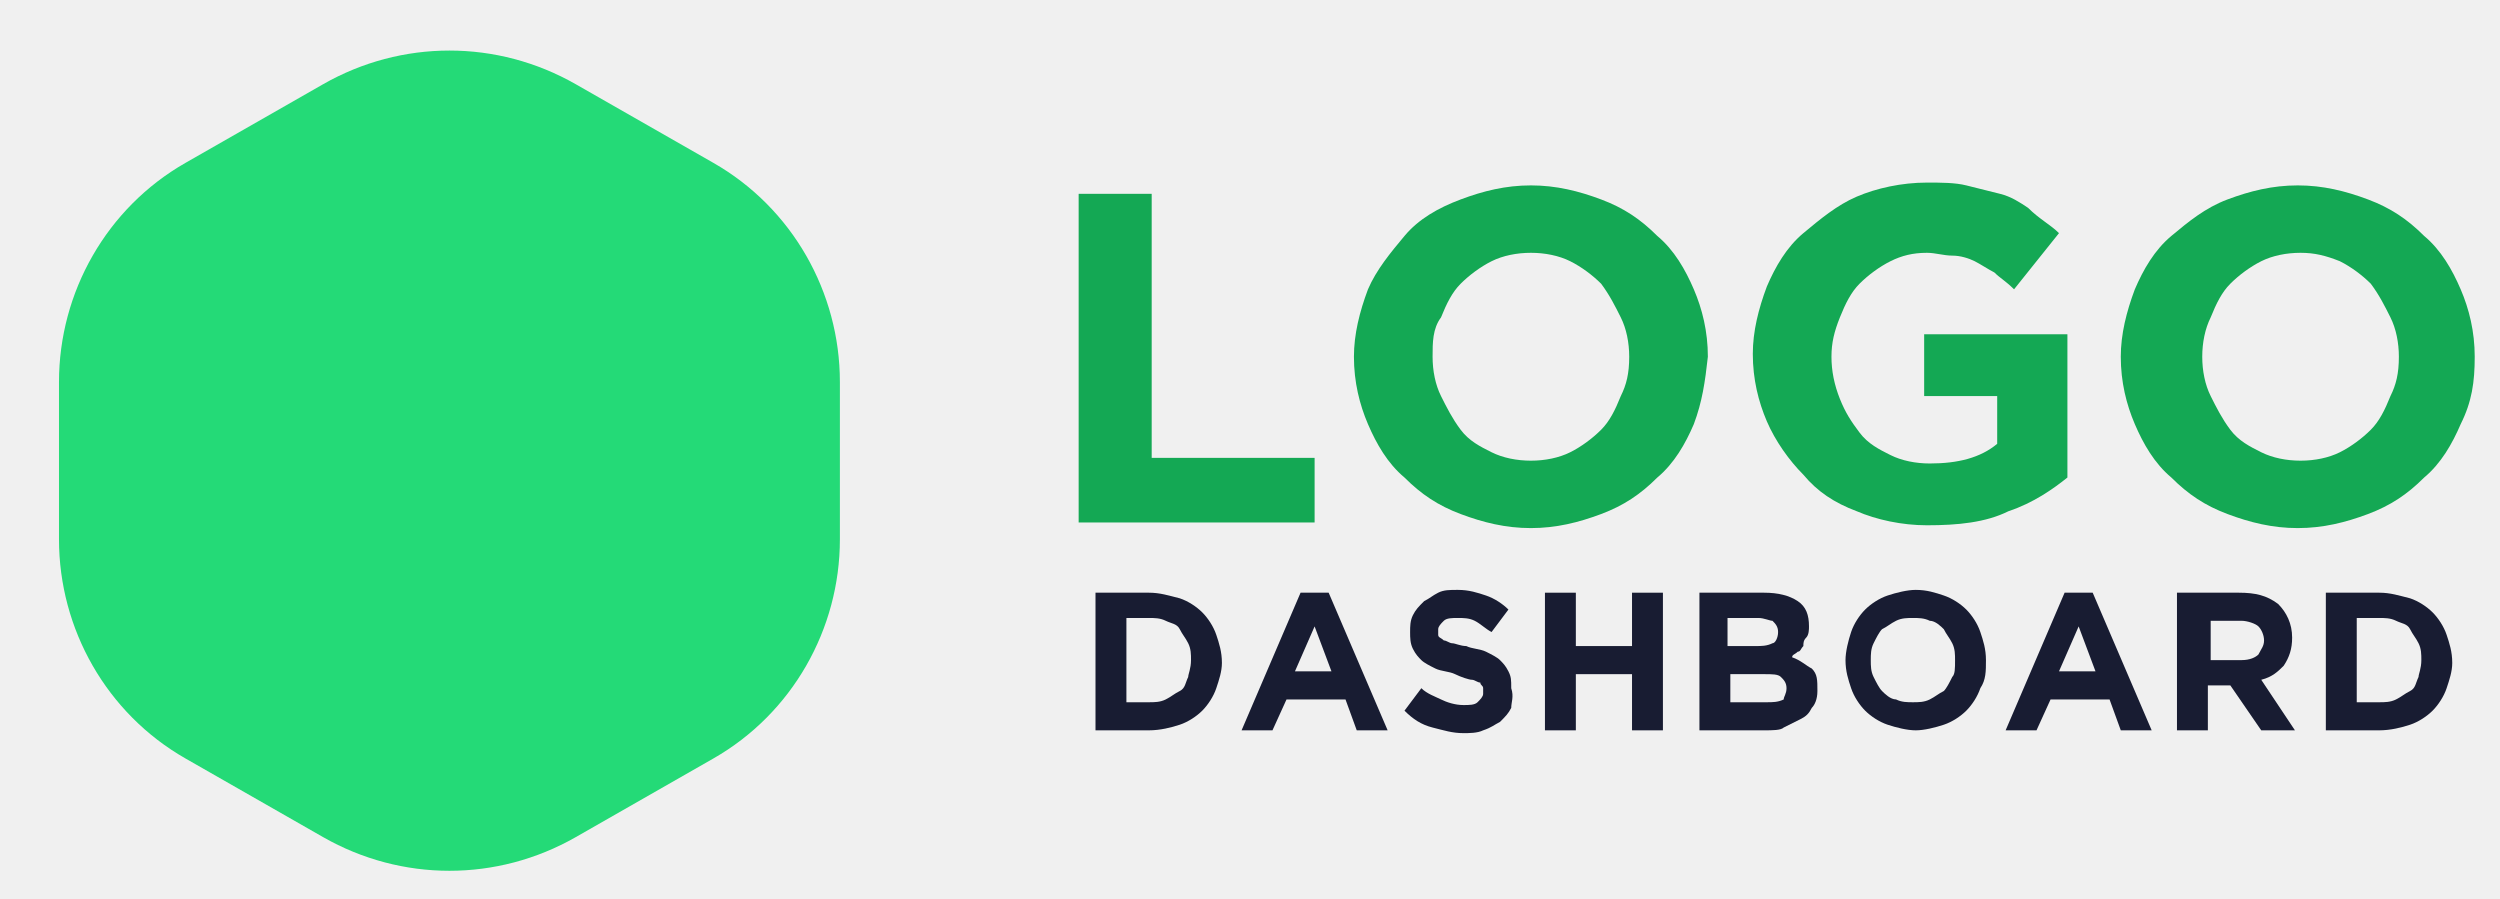
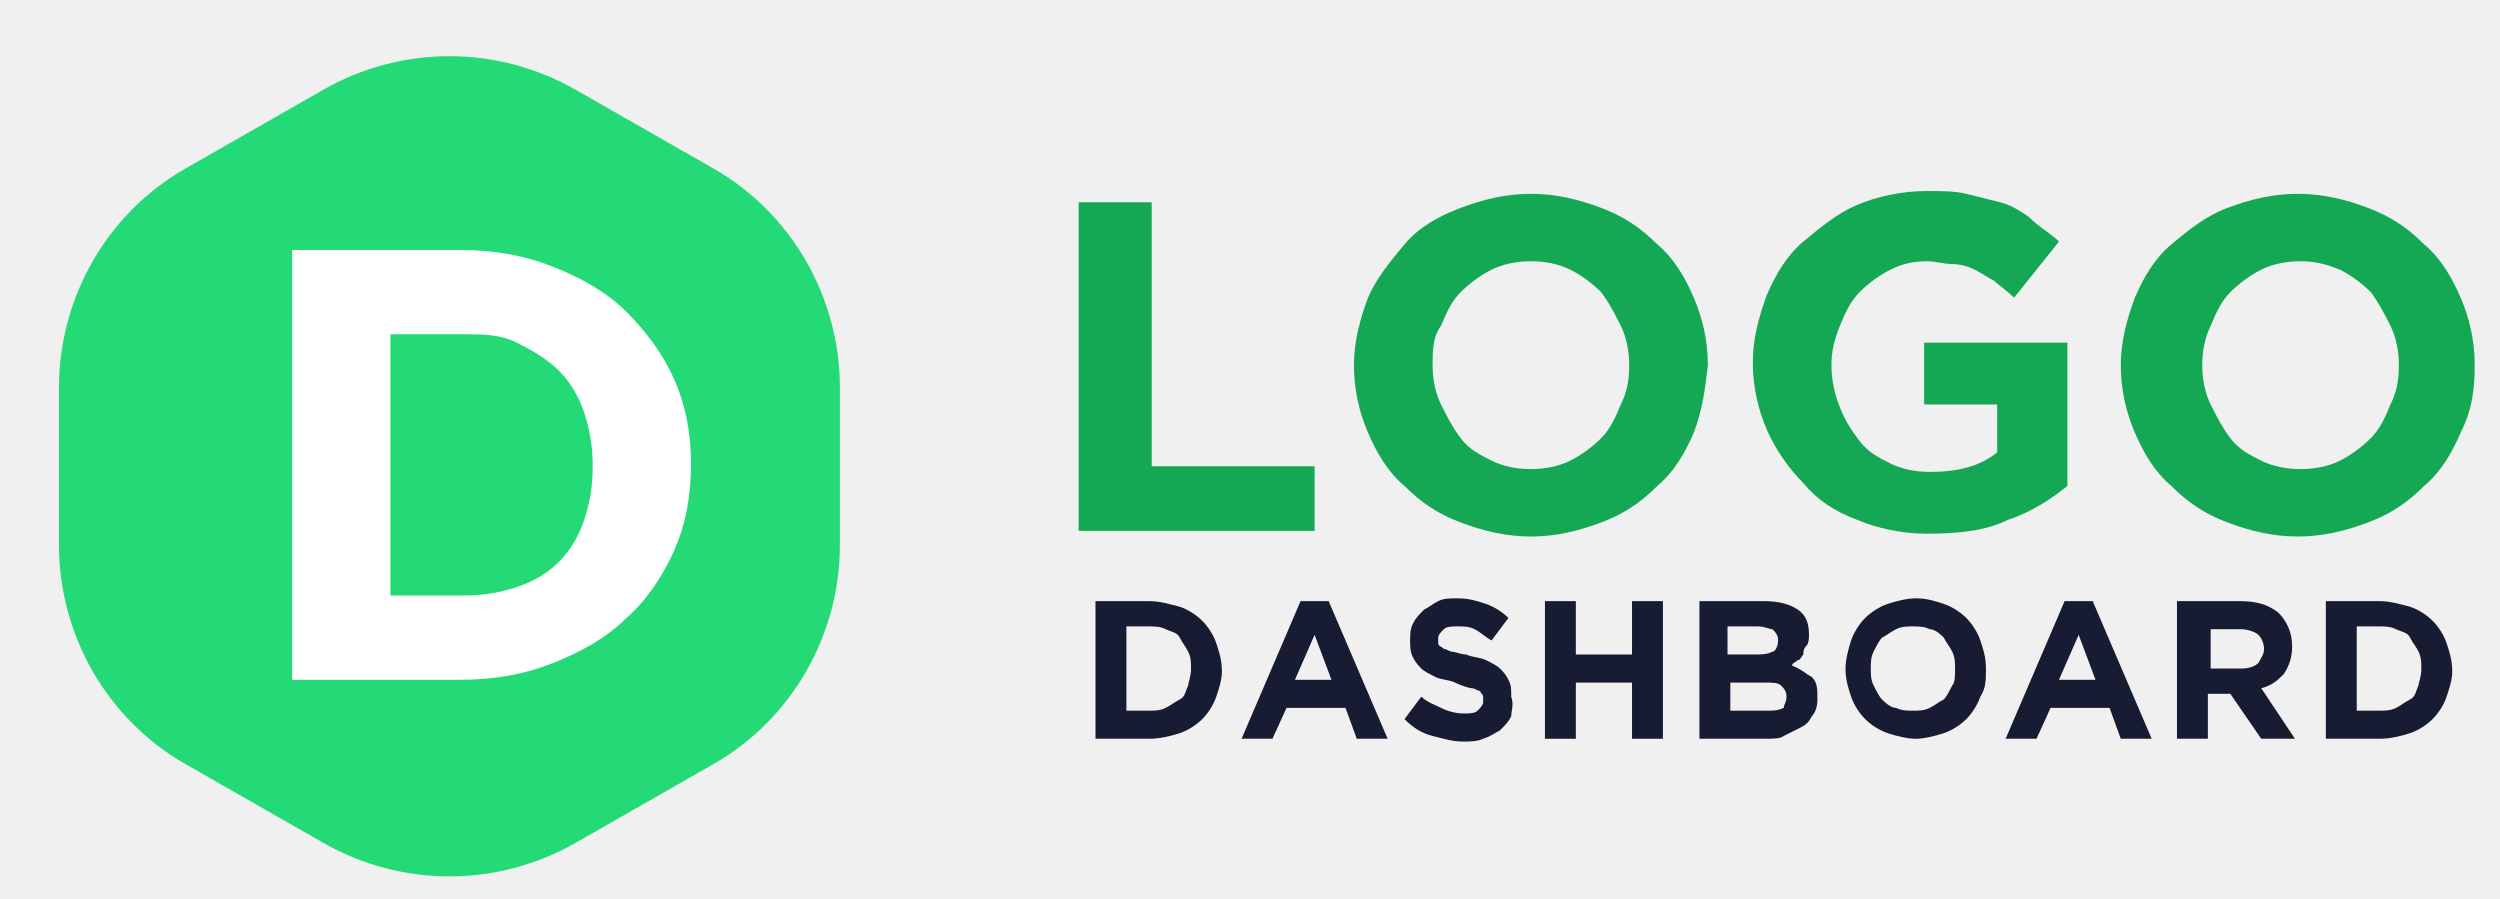
- <svg xmlns="http://www.w3.org/2000/svg" version="1.1" id="Layer_1" x="0px" y="0px" viewBox="0 0 89 32" style="enable-background:new 0 0 89 32;width:100% !important;height:50px;" xml:space="preserve">
+ <svg xmlns="http://www.w3.org/2000/svg" version="1.1" id="Layer_1" x="0px" y="0px" viewBox="0 0 89 32" style="enable-background:new 0 0 89 32;" xml:space="preserve">
  <style type="text/css">
- 		.st0{fill:#14A854;}
- 		.st1{fill:#181C32;}
- 		.st2{fill:#24DA77;}
- 	</style>
+ 	.st0{fill:#14A854;}
+ 	.st1{fill:#181C32;}
+ 	.st2{fill:#24DA77;}
+ 	.st3{fill:#FFFFFF;}
+ </style>
  <g>
-     <path class="st0" d="M38.4,18.6V6.9H41v9.4h5.8v2.3H38.4z" />
-     <path class="st0" d="M60.3,15.1c-0.3,0.7-0.7,1.4-1.3,1.9c-0.6,0.6-1.2,1-2,1.3c-0.8,0.3-1.6,0.5-2.5,0.5s-1.7-0.2-2.5-0.5    s-1.4-0.7-2-1.3c-0.6-0.5-1-1.2-1.3-1.9c-0.3-0.7-0.5-1.5-0.5-2.4v0c0-0.8,0.2-1.6,0.5-2.4C49,9.6,49.5,9,50,8.4s1.2-1,2-1.3    c0.8-0.3,1.6-0.5,2.5-0.5c0.9,0,1.7,0.2,2.5,0.5s1.4,0.7,2,1.3c0.6,0.5,1,1.2,1.3,1.9c0.3,0.7,0.5,1.5,0.5,2.4v0    C60.7,13.6,60.6,14.3,60.3,15.1z M58,12.7c0-0.5-0.1-1-0.3-1.4c-0.2-0.4-0.4-0.8-0.7-1.2c-0.3-0.3-0.7-0.6-1.1-0.8    C55.5,9.1,55,9,54.5,9c-0.5,0-1,0.1-1.4,0.3c-0.4,0.2-0.8,0.5-1.1,0.8s-0.5,0.7-0.7,1.2C51,11.7,51,12.2,51,12.7v0    c0,0.5,0.1,1,0.3,1.4c0.2,0.4,0.4,0.8,0.7,1.2s0.7,0.6,1.1,0.8c0.4,0.2,0.9,0.3,1.4,0.3c0.5,0,1-0.1,1.4-0.3    c0.4-0.2,0.8-0.5,1.1-0.8c0.3-0.3,0.5-0.7,0.7-1.2C57.9,13.7,58,13.3,58,12.7L58,12.7z" />
-     <path class="st0" d="M71.5,18.2c-0.8,0.4-1.8,0.5-2.9,0.5c-0.9,0-1.8-0.2-2.5-0.5c-0.8-0.3-1.4-0.7-1.9-1.3c-0.5-0.5-1-1.2-1.3-1.9    s-0.5-1.5-0.5-2.4v0c0-0.8,0.2-1.6,0.5-2.4c0.3-0.7,0.7-1.4,1.3-1.9s1.2-1,1.9-1.3c0.7-0.3,1.6-0.5,2.5-0.5c0.5,0,1,0,1.4,0.1    c0.4,0.1,0.8,0.2,1.2,0.3c0.4,0.1,0.7,0.3,1,0.5C72.6,7.8,73,8,73.3,8.3l-1.6,2C71.4,10,71.2,9.9,71,9.7c-0.2-0.1-0.5-0.3-0.7-0.4    c-0.2-0.1-0.5-0.2-0.8-0.2C69.2,9.1,68.9,9,68.6,9c-0.5,0-0.9,0.1-1.3,0.3c-0.4,0.2-0.8,0.5-1.1,0.8c-0.3,0.3-0.5,0.7-0.7,1.2    s-0.3,0.9-0.3,1.4v0c0,0.5,0.1,1,0.3,1.5c0.2,0.5,0.4,0.8,0.7,1.2s0.7,0.6,1.1,0.8c0.4,0.2,0.9,0.3,1.4,0.3c1,0,1.8-0.2,2.4-0.7    v-1.7h-2.6v-2.2h5.1v5.1C73.1,17.4,72.4,17.9,71.5,18.2z" />
-     <path class="st0" d="M87.6,15.1c-0.3,0.7-0.7,1.4-1.3,1.9c-0.6,0.6-1.2,1-2,1.3c-0.8,0.3-1.6,0.5-2.5,0.5s-1.7-0.2-2.5-0.5    s-1.4-0.7-2-1.3c-0.6-0.5-1-1.2-1.3-1.9c-0.3-0.7-0.5-1.5-0.5-2.4v0c0-0.8,0.2-1.6,0.5-2.4c0.3-0.7,0.7-1.4,1.3-1.9s1.2-1,2-1.3    c0.8-0.3,1.6-0.5,2.5-0.5c0.9,0,1.7,0.2,2.5,0.5s1.4,0.7,2,1.3c0.6,0.5,1,1.2,1.3,1.9c0.3,0.7,0.5,1.5,0.5,2.4v0    C88.1,13.6,88,14.3,87.6,15.1z M85.4,12.7c0-0.5-0.1-1-0.3-1.4c-0.2-0.4-0.4-0.8-0.7-1.2c-0.3-0.3-0.7-0.6-1.1-0.8    C82.8,9.1,82.4,9,81.9,9c-0.5,0-1,0.1-1.4,0.3c-0.4,0.2-0.8,0.5-1.1,0.8s-0.5,0.7-0.7,1.2c-0.2,0.4-0.3,0.9-0.3,1.4v0    c0,0.5,0.1,1,0.3,1.4c0.2,0.4,0.4,0.8,0.7,1.2s0.7,0.6,1.1,0.8c0.4,0.2,0.9,0.3,1.4,0.3c0.5,0,1-0.1,1.4-0.3    c0.4-0.2,0.8-0.5,1.1-0.8c0.3-0.3,0.5-0.7,0.7-1.2C85.3,13.7,85.4,13.3,85.4,12.7L85.4,12.7z" />
+     <path class="st0" d="M38.4,18.9V7.2H41v9.4h5.8v2.3C46.8,18.9,38.4,18.9,38.4,18.9z" />
+     <path class="st0" d="M60.3,15.4c-0.3,0.7-0.7,1.4-1.3,1.9c-0.6,0.6-1.2,1-2,1.3s-1.6,0.5-2.5,0.5s-1.7-0.2-2.5-0.5s-1.4-0.7-2-1.3   c-0.6-0.5-1-1.2-1.3-1.9s-0.5-1.5-0.5-2.4l0,0c0-0.8,0.2-1.6,0.5-2.4C49,9.9,49.5,9.3,50,8.7s1.2-1,2-1.3s1.6-0.5,2.5-0.5   s1.7,0.2,2.5,0.5s1.4,0.7,2,1.3c0.6,0.5,1,1.2,1.3,1.9s0.5,1.5,0.5,2.4l0,0C60.7,13.9,60.6,14.6,60.3,15.4z M58,13   c0-0.5-0.1-1-0.3-1.4s-0.4-0.8-0.7-1.2c-0.3-0.3-0.7-0.6-1.1-0.8c-0.4-0.2-0.9-0.3-1.4-0.3s-1,0.1-1.4,0.3s-0.8,0.5-1.1,0.8   s-0.5,0.7-0.7,1.2C51,12,51,12.5,51,13l0,0c0,0.5,0.1,1,0.3,1.4s0.4,0.8,0.7,1.2s0.7,0.6,1.1,0.8c0.4,0.2,0.9,0.3,1.4,0.3   s1-0.1,1.4-0.3c0.4-0.2,0.8-0.5,1.1-0.8s0.5-0.7,0.7-1.2C57.9,14,58,13.6,58,13L58,13z" />
+     <path class="st0" d="M71.5,18.5c-0.8,0.4-1.8,0.5-2.9,0.5c-0.9,0-1.8-0.2-2.5-0.5c-0.8-0.3-1.4-0.7-1.9-1.3c-0.5-0.5-1-1.2-1.3-1.9   s-0.5-1.5-0.5-2.4l0,0c0-0.8,0.2-1.6,0.5-2.4c0.3-0.7,0.7-1.4,1.3-1.9s1.2-1,1.9-1.3c0.7-0.3,1.6-0.5,2.5-0.5c0.5,0,1,0,1.4,0.1   s0.8,0.2,1.2,0.3c0.4,0.1,0.7,0.3,1,0.5c0.4,0.4,0.8,0.6,1.1,0.9l-1.6,2c-0.3-0.3-0.5-0.4-0.7-0.6c-0.2-0.1-0.5-0.3-0.7-0.4   c-0.2-0.1-0.5-0.2-0.8-0.2s-0.6-0.1-0.9-0.1c-0.5,0-0.9,0.1-1.3,0.3s-0.8,0.5-1.1,0.8c-0.3,0.3-0.5,0.7-0.7,1.2s-0.3,0.9-0.3,1.4   l0,0c0,0.5,0.1,1,0.3,1.5c0.2,0.5,0.4,0.8,0.7,1.2c0.3,0.4,0.7,0.6,1.1,0.8c0.4,0.2,0.9,0.3,1.4,0.3c1,0,1.8-0.2,2.4-0.7v-1.7h-2.6   v-2.2h5.1v5.1C73.1,17.7,72.4,18.2,71.5,18.5z" />
+     <path class="st0" d="M87.6,15.4c-0.3,0.7-0.7,1.4-1.3,1.9c-0.6,0.6-1.2,1-2,1.3s-1.6,0.5-2.5,0.5s-1.7-0.2-2.5-0.5s-1.4-0.7-2-1.3   c-0.6-0.5-1-1.2-1.3-1.9s-0.5-1.5-0.5-2.4l0,0c0-0.8,0.2-1.6,0.5-2.4c0.3-0.7,0.7-1.4,1.3-1.9s1.2-1,2-1.3s1.6-0.5,2.5-0.5   s1.7,0.2,2.5,0.5s1.4,0.7,2,1.3c0.6,0.5,1,1.2,1.3,1.9s0.5,1.5,0.5,2.4l0,0C88.1,13.9,88,14.6,87.6,15.4z M85.4,13   c0-0.5-0.1-1-0.3-1.4c-0.2-0.4-0.4-0.8-0.7-1.2c-0.3-0.3-0.7-0.6-1.1-0.8c-0.5-0.2-0.9-0.3-1.4-0.3s-1,0.1-1.4,0.3   s-0.8,0.5-1.1,0.8s-0.5,0.7-0.7,1.2c-0.2,0.4-0.3,0.9-0.3,1.4l0,0c0,0.5,0.1,1,0.3,1.4c0.2,0.4,0.4,0.8,0.7,1.2s0.7,0.6,1.1,0.8   c0.4,0.2,0.9,0.3,1.4,0.3s1-0.1,1.4-0.3c0.4-0.2,0.8-0.5,1.1-0.8c0.3-0.3,0.5-0.7,0.7-1.2C85.3,14,85.4,13.6,85.4,13L85.4,13z" />
    <g>
-       <path class="st1" d="M43.3,24.5c-0.1,0.3-0.3,0.6-0.5,0.8s-0.5,0.4-0.8,0.5c-0.3,0.1-0.7,0.2-1.1,0.2H39v-4.9h1.9     c0.4,0,0.7,0.1,1.1,0.2c0.3,0.1,0.6,0.3,0.8,0.5c0.2,0.2,0.4,0.5,0.5,0.8c0.1,0.3,0.2,0.6,0.2,1v0C43.5,23.9,43.4,24.2,43.3,24.5z     M42.4,23.5c0-0.2,0-0.4-0.1-0.6c-0.1-0.2-0.2-0.3-0.3-0.5s-0.3-0.2-0.5-0.3s-0.4-0.1-0.6-0.1h-0.8v3h0.8c0.2,0,0.4,0,0.6-0.1     s0.3-0.2,0.5-0.3s0.2-0.3,0.3-0.5C42.3,24,42.4,23.8,42.4,23.5L42.4,23.5z" />
-       <path class="st1" d="M48.3,26l-0.4-1.1h-2.1L45.3,26h-1.1l2.1-4.9h1l2.1,4.9H48.3z M46.8,22.3l-0.7,1.6h1.3L46.8,22.3z" />
-       <path class="st1" d="M53.8,25.2c-0.1,0.2-0.2,0.3-0.4,0.5c-0.2,0.1-0.3,0.2-0.6,0.3c-0.2,0.1-0.5,0.1-0.7,0.1     c-0.4,0-0.7-0.1-1.1-0.2c-0.4-0.1-0.7-0.3-1-0.6l0.6-0.8c0.2,0.2,0.5,0.3,0.7,0.4c0.2,0.1,0.5,0.2,0.8,0.2c0.2,0,0.4,0,0.5-0.1     c0.1-0.1,0.2-0.2,0.2-0.3v0c0-0.1,0-0.1,0-0.2c0-0.1-0.1-0.1-0.1-0.2c-0.1,0-0.2-0.1-0.3-0.1S52,24.1,51.8,24     c-0.2-0.1-0.5-0.1-0.7-0.2c-0.2-0.1-0.4-0.2-0.5-0.3c-0.1-0.1-0.2-0.2-0.3-0.4s-0.1-0.4-0.1-0.6v0c0-0.2,0-0.4,0.1-0.6     c0.1-0.2,0.2-0.3,0.4-0.5c0.2-0.1,0.3-0.2,0.5-0.3c0.2-0.1,0.4-0.1,0.7-0.1c0.4,0,0.7,0.1,1,0.2s0.6,0.3,0.8,0.5l-0.6,0.8     c-0.2-0.1-0.4-0.3-0.6-0.4C52.3,22,52.1,22,51.9,22s-0.4,0-0.5,0.1c-0.1,0.1-0.2,0.2-0.2,0.3v0c0,0.1,0,0.1,0,0.2     c0,0.1,0.1,0.1,0.2,0.2c0.1,0,0.2,0.1,0.3,0.1s0.3,0.1,0.5,0.1c0.2,0.1,0.5,0.1,0.7,0.2c0.2,0.1,0.4,0.2,0.5,0.3     c0.1,0.1,0.2,0.2,0.3,0.4c0.1,0.2,0.1,0.3,0.1,0.6v0C53.9,24.8,53.8,25,53.8,25.2z" />
-       <path class="st1" d="M58.1,26v-2h-2v2H55v-4.9h1.1V23h2v-1.9h1.1V26H58.1z" />
-       <path class="st1" d="M64.5,25.2c-0.1,0.2-0.2,0.3-0.4,0.4c-0.2,0.1-0.4,0.2-0.6,0.3C63.4,26,63.1,26,62.8,26h-2.3v-4.9h2.3     c0.5,0,0.9,0.1,1.2,0.3c0.3,0.2,0.4,0.5,0.4,0.9v0c0,0.1,0,0.3-0.1,0.4s-0.1,0.2-0.1,0.3c-0.1,0.1-0.1,0.2-0.2,0.2     c-0.1,0.1-0.2,0.1-0.2,0.2c0.3,0.1,0.5,0.3,0.7,0.4c0.2,0.2,0.2,0.4,0.2,0.8v0C64.7,24.9,64.6,25.1,64.5,25.2z M63.3,22.5     c0-0.2-0.1-0.3-0.2-0.4C63,22.1,62.8,22,62.6,22h-1.1v1h1c0.2,0,0.4,0,0.6-0.1C63.2,22.9,63.3,22.7,63.3,22.5L63.3,22.5z     M63.6,24.5c0-0.2-0.1-0.3-0.2-0.4C63.3,24,63.1,24,62.8,24h-1.2V25h1.3c0.2,0,0.4,0,0.6-0.1C63.5,24.8,63.6,24.7,63.6,24.5     L63.6,24.5z" />
-       <path class="st1" d="M70.5,24.5c-0.1,0.3-0.3,0.6-0.5,0.8c-0.2,0.2-0.5,0.4-0.8,0.5c-0.3,0.1-0.7,0.2-1,0.2s-0.7-0.1-1-0.2     s-0.6-0.3-0.8-0.5s-0.4-0.5-0.5-0.8s-0.2-0.6-0.2-1v0c0-0.3,0.1-0.7,0.2-1c0.1-0.3,0.3-0.6,0.5-0.8c0.2-0.2,0.5-0.4,0.8-0.5     c0.3-0.1,0.7-0.2,1-0.2c0.4,0,0.7,0.1,1,0.2c0.3,0.1,0.6,0.3,0.8,0.5c0.2,0.2,0.4,0.5,0.5,0.8c0.1,0.3,0.2,0.6,0.2,1v0     C70.7,23.9,70.7,24.2,70.5,24.5z M69.6,23.5c0-0.2,0-0.4-0.1-0.6s-0.2-0.3-0.3-0.5c-0.1-0.1-0.3-0.3-0.5-0.3     C68.5,22,68.3,22,68.1,22c-0.2,0-0.4,0-0.6,0.1s-0.3,0.2-0.5,0.3c-0.1,0.1-0.2,0.3-0.3,0.5s-0.1,0.4-0.1,0.6v0     c0,0.2,0,0.4,0.1,0.6c0.1,0.2,0.2,0.4,0.3,0.5c0.1,0.1,0.3,0.3,0.5,0.3c0.2,0.1,0.4,0.1,0.6,0.1c0.2,0,0.4,0,0.6-0.1     c0.2-0.1,0.3-0.2,0.5-0.3c0.1-0.1,0.2-0.3,0.3-0.5C69.6,24,69.6,23.8,69.6,23.5L69.6,23.5z" />
-       <path class="st1" d="M75.5,26l-0.4-1.1H73L72.5,26h-1.1l2.1-4.9h1l2.1,4.9H75.5z M74,22.3l-0.7,1.6h1.3L74,22.3z" />
-       <path class="st1" d="M80.5,26l-1.1-1.6h-0.8V26h-1.1v-4.9h2.2c0.6,0,1,0.1,1.4,0.4c0.3,0.3,0.5,0.7,0.5,1.2v0c0,0.4-0.1,0.7-0.3,1     c-0.2,0.2-0.4,0.4-0.8,0.5l1.2,1.8H80.5z M80.6,22.8c0-0.2-0.1-0.4-0.2-0.5s-0.4-0.2-0.6-0.2h-1.1v1.4h1.1c0.3,0,0.5-0.1,0.6-0.2     C80.5,23.1,80.6,23,80.6,22.8L80.6,22.8z" />
-       <path class="st1" d="M87.1,24.5c-0.1,0.3-0.3,0.6-0.5,0.8c-0.2,0.2-0.5,0.4-0.8,0.5c-0.3,0.1-0.7,0.2-1.1,0.2h-1.9v-4.9h1.9     c0.4,0,0.7,0.1,1.1,0.2c0.3,0.1,0.6,0.3,0.8,0.5c0.2,0.2,0.4,0.5,0.5,0.8c0.1,0.3,0.2,0.6,0.2,1v0C87.3,23.9,87.2,24.2,87.1,24.5z     M86.2,23.5c0-0.2,0-0.4-0.1-0.6s-0.2-0.3-0.3-0.5s-0.3-0.2-0.5-0.3c-0.2-0.1-0.4-0.1-0.6-0.1h-0.8v3h0.8c0.2,0,0.4,0,0.6-0.1     c0.2-0.1,0.3-0.2,0.5-0.3s0.2-0.3,0.3-0.5C86.1,24,86.2,23.8,86.2,23.5L86.2,23.5z" />
+       <path class="st1" d="M43.3,24.8c-0.1,0.3-0.3,0.6-0.5,0.8S42.3,26,42,26.1s-0.7,0.2-1.1,0.2H39v-4.9h1.9c0.4,0,0.7,0.1,1.1,0.2    c0.3,0.1,0.6,0.3,0.8,0.5s0.4,0.5,0.5,0.8s0.2,0.6,0.2,1l0,0C43.5,24.2,43.4,24.5,43.3,24.8z M42.4,23.8c0-0.2,0-0.4-0.1-0.6    s-0.2-0.3-0.3-0.5s-0.3-0.2-0.5-0.3s-0.4-0.1-0.6-0.1h-0.8v3h0.8c0.2,0,0.4,0,0.6-0.1s0.3-0.2,0.5-0.3s0.2-0.3,0.3-0.5    C42.3,24.3,42.4,24.1,42.4,23.8L42.4,23.8z" />
+       <path class="st1" d="M48.3,26.3l-0.4-1.1h-2.1l-0.5,1.1h-1.1l2.1-4.9h1l2.1,4.9H48.3z M46.8,22.6l-0.7,1.6h1.3L46.8,22.6z" />
+       <path class="st1" d="M53.8,25.5c-0.1,0.2-0.2,0.3-0.4,0.5c-0.2,0.1-0.3,0.2-0.6,0.3c-0.2,0.1-0.5,0.1-0.7,0.1    c-0.4,0-0.7-0.1-1.1-0.2c-0.4-0.1-0.7-0.3-1-0.6l0.6-0.8c0.2,0.2,0.5,0.3,0.7,0.4s0.5,0.2,0.8,0.2c0.2,0,0.4,0,0.5-0.1    s0.2-0.2,0.2-0.3l0,0c0-0.1,0-0.1,0-0.2s-0.1-0.1-0.1-0.2c-0.1,0-0.2-0.1-0.3-0.1s-0.4-0.1-0.6-0.2s-0.5-0.1-0.7-0.2    s-0.4-0.2-0.5-0.3c-0.1-0.1-0.2-0.2-0.3-0.4s-0.1-0.4-0.1-0.6l0,0c0-0.2,0-0.4,0.1-0.6s0.2-0.3,0.4-0.5c0.2-0.1,0.3-0.2,0.5-0.3    c0.2-0.1,0.4-0.1,0.7-0.1c0.4,0,0.7,0.1,1,0.2s0.6,0.3,0.8,0.5l-0.6,0.8c-0.2-0.1-0.4-0.3-0.6-0.4c-0.2-0.1-0.4-0.1-0.6-0.1    s-0.4,0-0.5,0.1s-0.2,0.2-0.2,0.3l0,0c0,0.1,0,0.1,0,0.2s0.1,0.1,0.2,0.2c0.1,0,0.2,0.1,0.3,0.1s0.3,0.1,0.5,0.1    c0.2,0.1,0.5,0.1,0.7,0.2s0.4,0.2,0.5,0.3c0.1,0.1,0.2,0.2,0.3,0.4c0.1,0.2,0.1,0.3,0.1,0.6l0,0C53.9,25.1,53.8,25.3,53.8,25.5z" />
+       <path class="st1" d="M58.1,26.3v-2h-2v2H55v-4.9h1.1v1.9h2v-1.9h1.1v4.9H58.1z" />
+       <path class="st1" d="M64.5,25.5c-0.1,0.2-0.2,0.3-0.4,0.4c-0.2,0.1-0.4,0.2-0.6,0.3c-0.1,0.1-0.4,0.1-0.7,0.1h-2.3v-4.9h2.3    c0.5,0,0.9,0.1,1.2,0.3c0.3,0.2,0.4,0.5,0.4,0.9l0,0c0,0.1,0,0.3-0.1,0.4s-0.1,0.2-0.1,0.3c-0.1,0.1-0.1,0.2-0.2,0.2    c-0.1,0.1-0.2,0.1-0.2,0.2c0.3,0.1,0.5,0.3,0.7,0.4c0.2,0.2,0.2,0.4,0.2,0.8l0,0C64.7,25.2,64.6,25.4,64.5,25.5z M63.3,22.8    c0-0.2-0.1-0.3-0.2-0.4c-0.1,0-0.3-0.1-0.5-0.1h-1.1v1h1c0.2,0,0.4,0,0.6-0.1C63.2,23.2,63.3,23,63.3,22.8L63.3,22.8z M63.6,24.8    c0-0.2-0.1-0.3-0.2-0.4c-0.1-0.1-0.3-0.1-0.6-0.1h-1.2v1h1.3c0.2,0,0.4,0,0.6-0.1C63.5,25.1,63.6,25,63.6,24.8L63.6,24.8z" />
+       <path class="st1" d="M70.5,24.8c-0.1,0.3-0.3,0.6-0.5,0.8c-0.2,0.2-0.5,0.4-0.8,0.5s-0.7,0.2-1,0.2s-0.7-0.1-1-0.2    s-0.6-0.3-0.8-0.5s-0.4-0.5-0.5-0.8s-0.2-0.6-0.2-1l0,0c0-0.3,0.1-0.7,0.2-1s0.3-0.6,0.5-0.8c0.2-0.2,0.5-0.4,0.8-0.5    s0.7-0.2,1-0.2c0.4,0,0.7,0.1,1,0.2s0.6,0.3,0.8,0.5c0.2,0.2,0.4,0.5,0.5,0.8s0.2,0.6,0.2,1l0,0C70.7,24.2,70.7,24.5,70.5,24.8z     M69.6,23.8c0-0.2,0-0.4-0.1-0.6s-0.2-0.3-0.3-0.5c-0.1-0.1-0.3-0.3-0.5-0.3c-0.2-0.1-0.4-0.1-0.6-0.1c-0.2,0-0.4,0-0.6,0.1    s-0.3,0.2-0.5,0.3c-0.1,0.1-0.2,0.3-0.3,0.5s-0.1,0.4-0.1,0.6l0,0c0,0.2,0,0.4,0.1,0.6s0.2,0.4,0.3,0.5c0.1,0.1,0.3,0.3,0.5,0.3    c0.2,0.1,0.4,0.1,0.6,0.1s0.4,0,0.6-0.1s0.3-0.2,0.5-0.3c0.1-0.1,0.2-0.3,0.3-0.5C69.6,24.3,69.6,24.1,69.6,23.8L69.6,23.8z" />
+       <path class="st1" d="M75.5,26.3l-0.4-1.1H73l-0.5,1.1h-1.1l2.1-4.9h1l2.1,4.9H75.5z M74,22.6l-0.7,1.6h1.3L74,22.6z" />
+       <path class="st1" d="M80.5,26.3l-1.1-1.6h-0.8v1.6h-1.1v-4.9h2.2c0.6,0,1,0.1,1.4,0.4c0.3,0.3,0.5,0.7,0.5,1.2l0,0    c0,0.4-0.1,0.7-0.3,1c-0.2,0.2-0.4,0.4-0.8,0.5l1.2,1.8H80.5z M80.6,23.1c0-0.2-0.1-0.4-0.2-0.5s-0.4-0.2-0.6-0.2h-1.1v1.4h1.1    c0.3,0,0.5-0.1,0.6-0.2C80.5,23.4,80.6,23.3,80.6,23.1L80.6,23.1z" />
+       <path class="st1" d="M87.1,24.8c-0.1,0.3-0.3,0.6-0.5,0.8c-0.2,0.2-0.5,0.4-0.8,0.5s-0.7,0.2-1.1,0.2h-1.9v-4.9h1.9    c0.4,0,0.7,0.1,1.1,0.2c0.3,0.1,0.6,0.3,0.8,0.5c0.2,0.2,0.4,0.5,0.5,0.8s0.2,0.6,0.2,1l0,0C87.3,24.2,87.2,24.5,87.1,24.8z     M86.2,23.8c0-0.2,0-0.4-0.1-0.6s-0.2-0.3-0.3-0.5s-0.3-0.2-0.5-0.3c-0.2-0.1-0.4-0.1-0.6-0.1h-0.8v3h0.8c0.2,0,0.4,0,0.6-0.1    s0.3-0.2,0.5-0.3s0.2-0.3,0.3-0.5C86.1,24.3,86.2,24.1,86.2,23.8L86.2,23.8z" />
    </g>
  </g>
-   <path class="st2" d="M11.5,3c2.8-1.6,6.2-1.6,9,0l4.9,2.8c2.8,1.6,4.5,4.6,4.5,7.8v5.6c0,3.2-1.7,6.2-4.5,7.8l-4.9,2.8   c-2.8,1.6-6.2,1.6-9,0L6.6,27c-2.8-1.6-4.5-4.6-4.5-7.8v-5.6c0-3.2,1.7-6.2,4.5-7.8L11.5,3z" />
+   <path class="st2" d="M11.5,3.2c2.8-1.6,6.2-1.6,9,0L25.4,6c2.8,1.6,4.5,4.6,4.5,7.8v5.6c0,3.2-1.7,6.2-4.5,7.8L20.5,30  c-2.8,1.6-6.2,1.6-9,0l-4.9-2.8c-2.8-1.6-4.5-4.6-4.5-7.8v-5.6c0-3.2,1.7-6.2,4.5-7.8L11.5,3.2z" />
+   <g>
+     <path class="st3" d="M24,19.6c-0.4,0.9-1,1.8-1.7,2.4c-0.7,0.7-1.6,1.2-2.6,1.6c-1,0.4-2.1,0.6-3.3,0.6h-6V8.9h6   c1.2,0,2.3,0.2,3.3,0.6c1,0.4,1.9,0.9,2.6,1.6c0.7,0.7,1.3,1.5,1.7,2.4c0.4,0.9,0.6,1.9,0.6,3v0C24.6,17.7,24.4,18.7,24,19.6z    M21.1,16.6c0-0.7-0.1-1.3-0.3-1.9s-0.5-1.1-0.9-1.5c-0.4-0.4-0.9-0.7-1.5-1s-1.2-0.3-1.9-0.3h-2.6v9.3h2.6c0.7,0,1.3-0.1,1.9-0.3   c0.6-0.2,1.1-0.5,1.5-0.9c0.4-0.4,0.7-0.9,0.9-1.5S21.1,17.3,21.1,16.6L21.1,16.6z" />
+   </g>
</svg>
